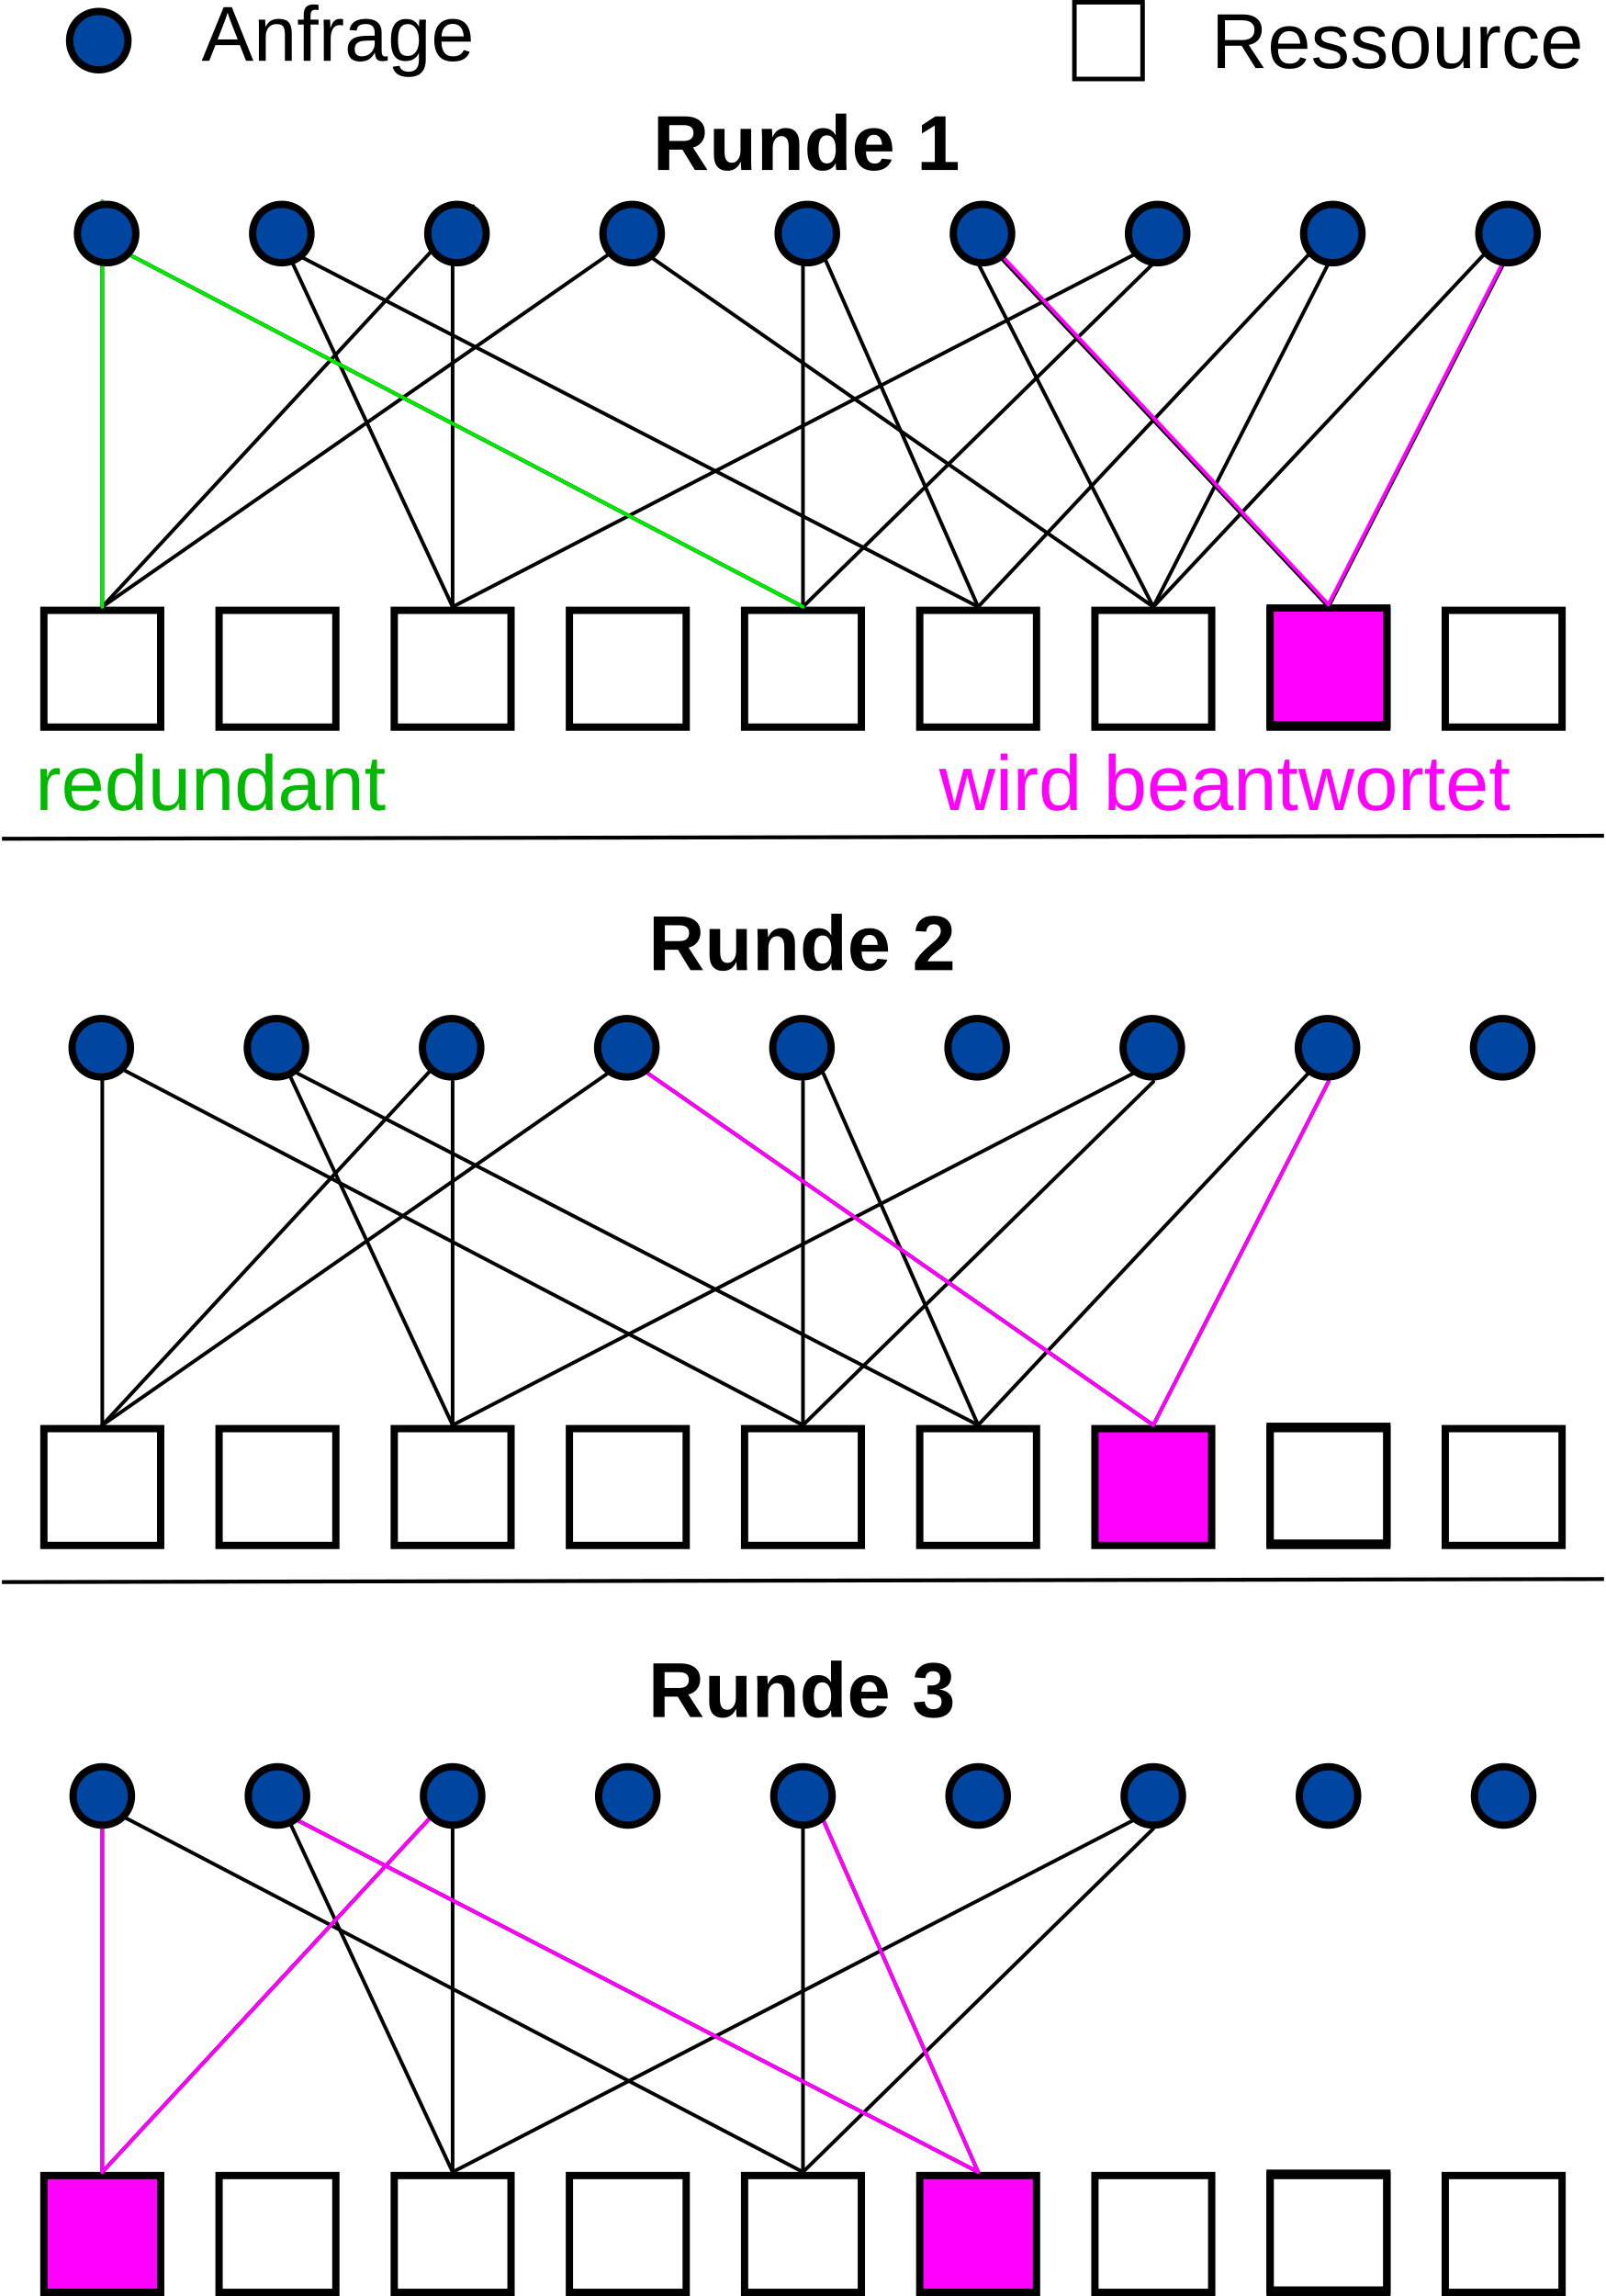
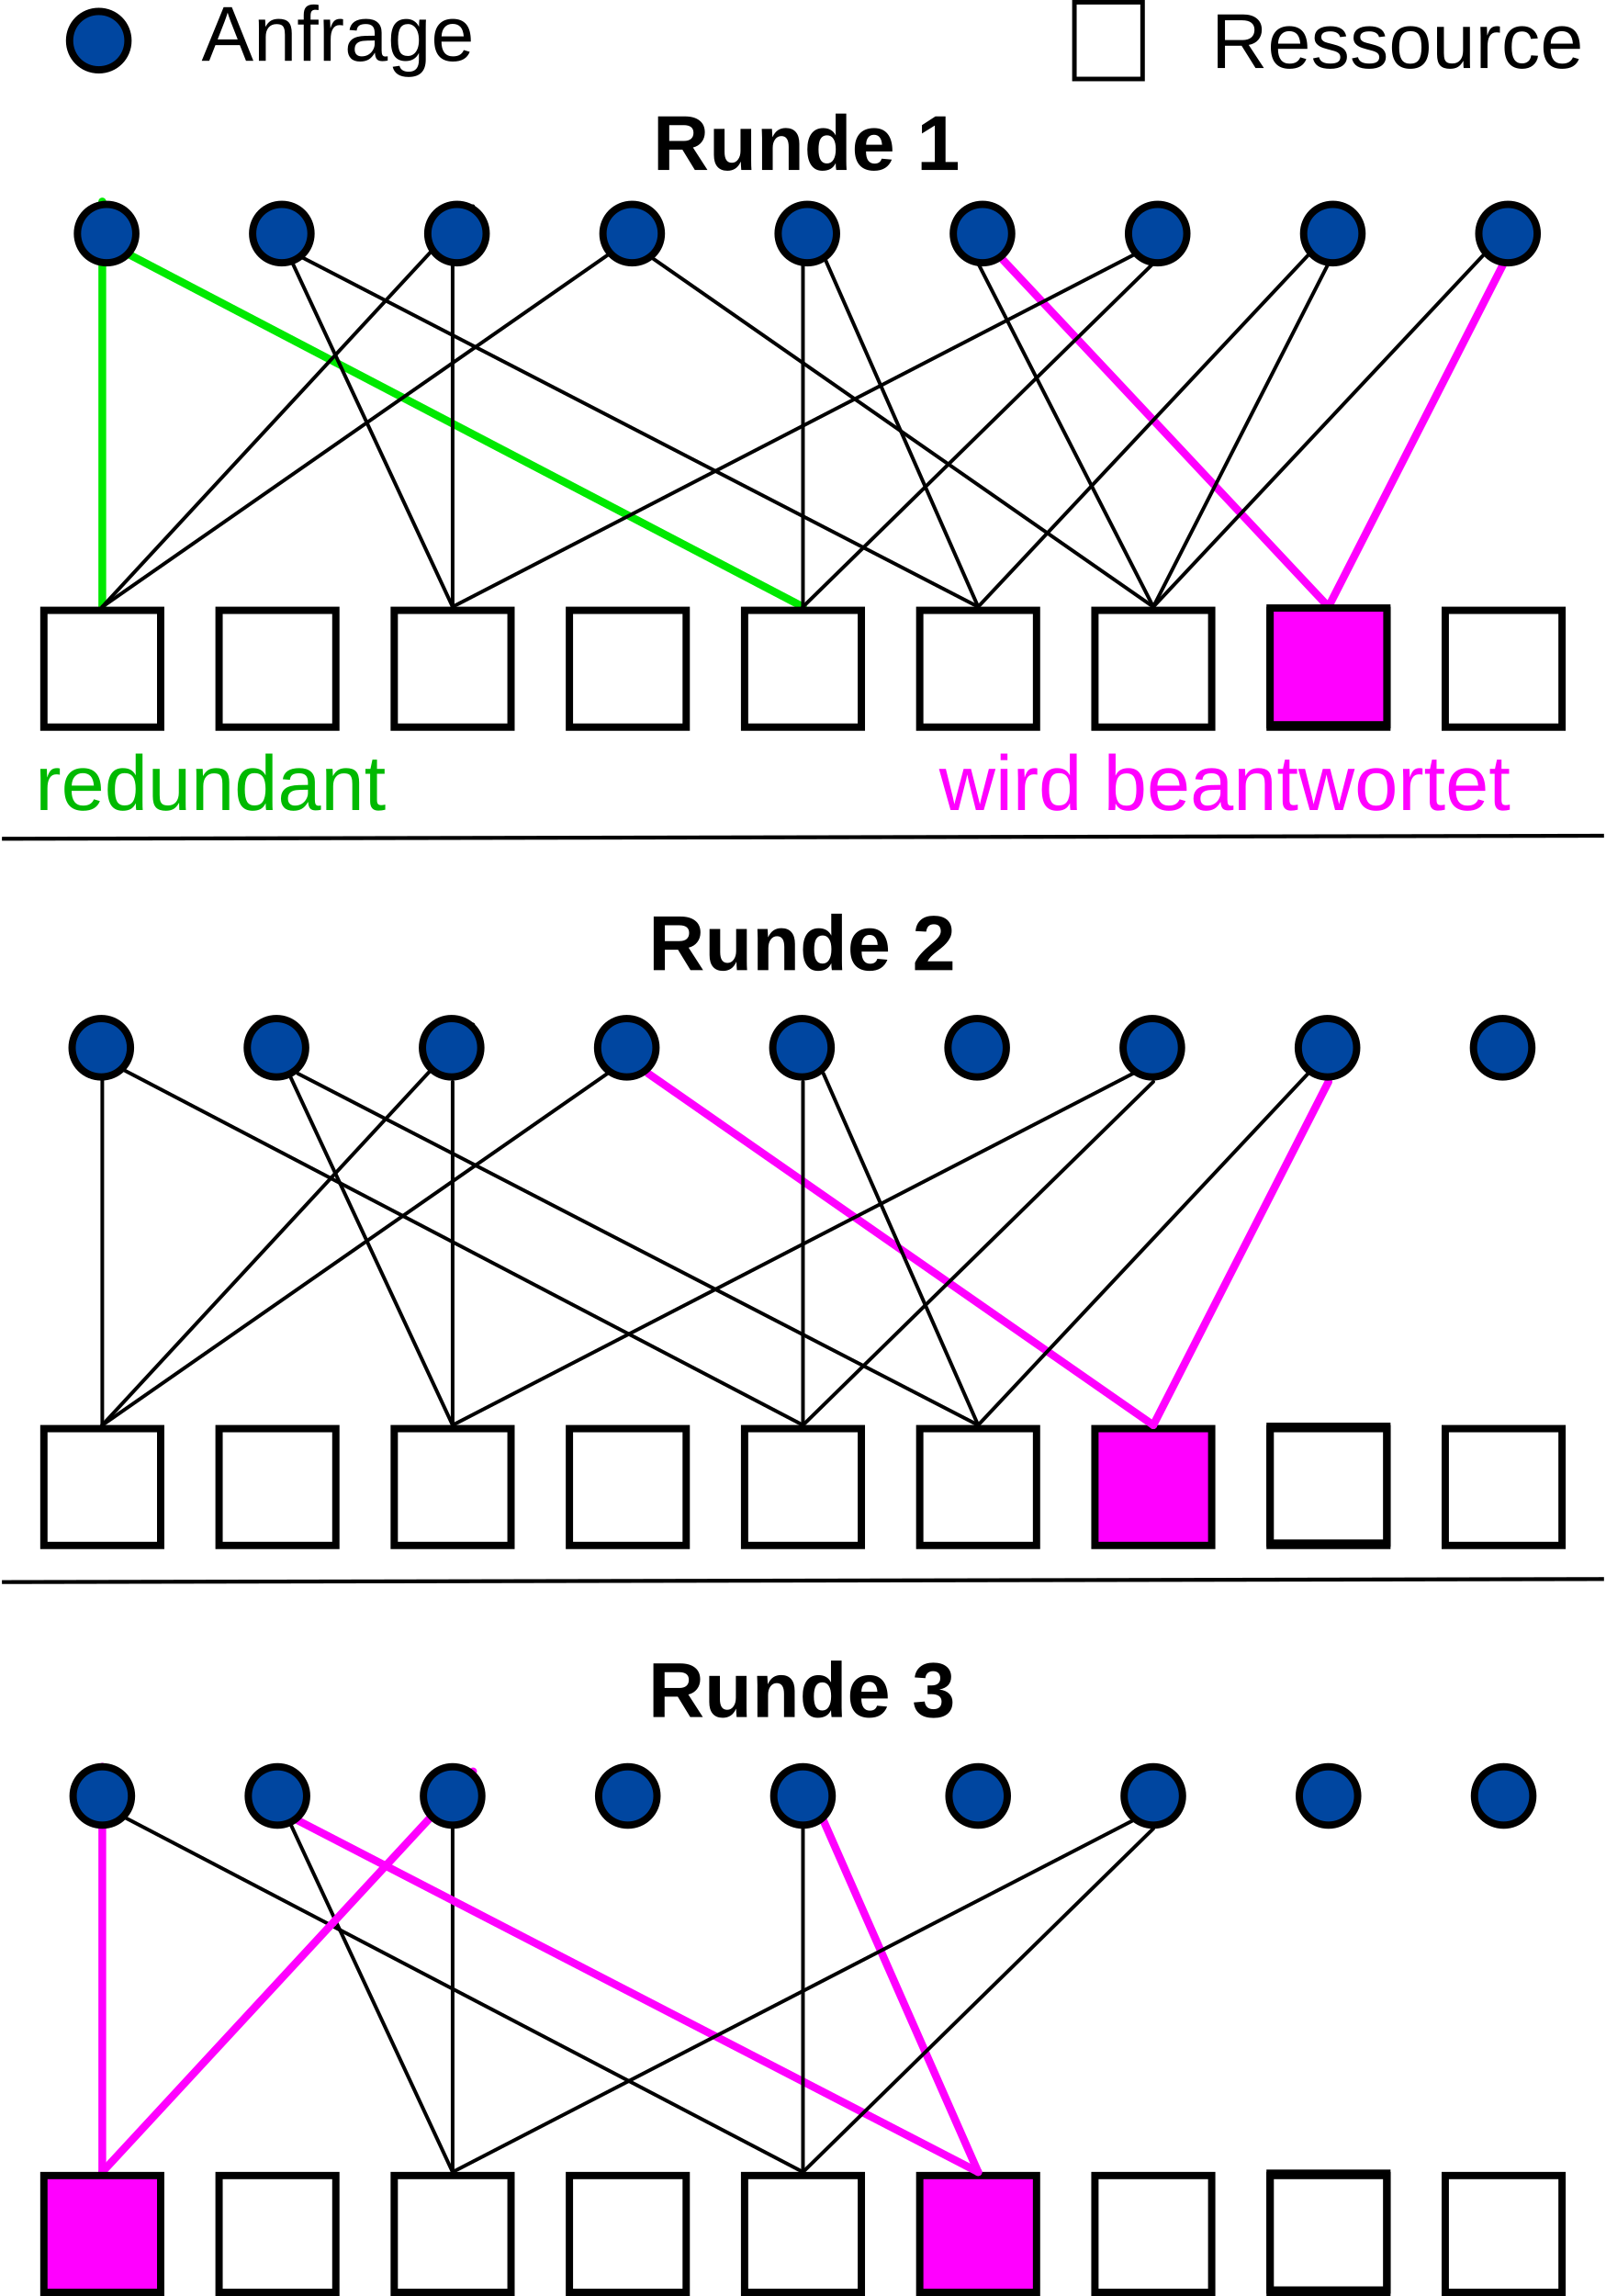
<svg xmlns="http://www.w3.org/2000/svg" id="svg2837" version="1.1" width="412.552" height="589.718" xml:space="preserve">
  <defs id="defs2841">
    <clipPath clipPathUnits="userSpaceOnUse" id="clipPath2855">
      <path d="m 229,507.922 0,5999.998 4500,0 0,-5999.998 -4500,0 z" clip-rule="evenodd" id="path2857" />
    </clipPath>
    <clipPath clipPathUnits="userSpaceOnUse" id="clipPath2903">
      <path d="m 229,507.922 0,5999.998 4500,0 0,-5999.998 -4500,0 z" clip-rule="evenodd" id="path2905" />
    </clipPath>
  </defs>
  <g id="g2847" transform="matrix(0,1.25,1.25,0,213.9969,-211.821)">
    <text xml:space="preserve" style="font-size:14.4px;font-style:normal;font-weight:normal;fill:#ff00ff;fill-opacity:1;stroke:none;font-family:Bitstream Vera Sans" x="91.948" y="335.893" id="text3174" transform="matrix(0,1,1,0,0,0)">
      <tspan x="91.948" y="335.893" style="font-size:16px;font-style:normal;font-variant:normal;font-weight:normal;font-stretch:normal;text-align:center;text-anchor:middle;font-family:Arial;-inkscape-font-specification:Arial" id="tspan3950">wird beantwortet</tspan>
    </text>
    <text xml:space="preserve" style="font-size:14.4px;font-style:normal;font-weight:normal;fill:#000000;fill-opacity:1;stroke:none;font-family:Bitstream Vera Sans" x="-37.036" y="204.385" id="text3952" transform="matrix(0,1,1,0,0,0)">
      <tspan id="tspan3954" x="-37.036" y="204.385" style="font-size:16px;font-style:normal;font-variant:normal;font-weight:bold;font-stretch:normal;font-family:Arial;-inkscape-font-specification:Arial Bold">Runde 1</tspan>
    </text>
    <text xml:space="preserve" style="font-size:14.4px;font-style:normal;font-weight:normal;fill:#ff00ff;fill-opacity:1;stroke:none;font-family:Bitstream Vera Sans" x="588.669" y="383.832" id="text3174-1" transform="matrix(0,1,1,0,0,0)">
      <tspan id="tspan3176-0" x="590.961" y="383.832" style="font-weight:normal;text-align:center;text-anchor:middle;-inkscape-font-specification:Andale Mono">wird </tspan>
      <tspan x="588.669" y="401.832" style="font-weight:normal;text-align:center;text-anchor:middle;-inkscape-font-specification:Andale Mono" id="tspan3950-4">beantwortet</tspan>
    </text>
    <text xml:space="preserve" style="font-size:14.4px;font-style:normal;font-weight:normal;fill:#000000;fill-opacity:1;stroke:none;font-family:Bitstream Vera Sans" x="-37.935" y="368.795" id="text3952-2" transform="matrix(0,1,1,0,0,0)">
      <tspan id="tspan3954-2" x="-37.935" y="368.795" style="font-size:16px;font-style:normal;font-variant:normal;font-weight:bold;font-stretch:normal;font-family:Arial;-inkscape-font-specification:Arial Bold">Runde 2</tspan>
    </text>
    <text xml:space="preserve" style="font-size:14.4px;font-style:normal;font-weight:normal;fill:#ff00ff;fill-opacity:1;stroke:none;font-family:Bitstream Vera Sans" x="588.669" y="531.703" id="text3174-3" transform="matrix(0,1,1,0,0,0)">
      <tspan id="tspan3176-8" x="590.961" y="531.703" style="font-weight:normal;text-align:center;text-anchor:middle;-inkscape-font-specification:Andale Mono">wird </tspan>
      <tspan x="588.669" y="549.703" style="font-weight:normal;text-align:center;text-anchor:middle;-inkscape-font-specification:Andale Mono" id="tspan3950-3">beantwortet</tspan>
    </text>
    <text xml:space="preserve" style="font-size:14.4px;font-style:normal;font-weight:normal;fill:#000000;fill-opacity:1;stroke:none;font-family:Bitstream Vera Sans" x="-37.993" y="522.267" id="text3952-3" transform="matrix(0,1,1,0,0,0)">
      <tspan id="tspan3954-3" x="-37.993" y="522.267" style="font-size:16px;font-style:normal;font-variant:normal;font-weight:bold;font-stretch:normal;font-family:Arial;-inkscape-font-specification:Arial Bold">Runde 3</tspan>
    </text>
-     <g id="g5697">
-       <path d="m 532.482,-150.177 83.28,0" style="fill:none;stroke:#000000;stroke-width:0.75;stroke-linecap:round;stroke-linejoin:round;stroke-miterlimit:10;stroke-opacity:1;stroke-dasharray:none" id="path2957-5" />
+     <g id="g4211">
+       <path d="m 532.482,-150.177 83.28,0" style="fill:none;stroke:#ff00ff;stroke-width:1.6;stroke-linecap:round;stroke-linejoin:round;stroke-miterlimit:10;stroke-opacity:1;stroke-dasharray:none" id="path2957-5" />
      <path d="m 542.682,-145.977 73.08,139.8" style="fill:none;stroke:#000000;stroke-width:0.75;stroke-linecap:round;stroke-linejoin:round;stroke-miterlimit:10;stroke-opacity:1;stroke-dasharray:none" id="path2959-2" />
      <path d="m 538.482,-114.177 77.28,36" style="fill:none;stroke:#000000;stroke-width:0.75;stroke-linecap:round;stroke-linejoin:round;stroke-miterlimit:10;stroke-opacity:1;stroke-dasharray:none" id="path2961-9" />
      <path d="m 545.202,-78.177 70.56,0" style="fill:none;stroke:#000000;stroke-width:0.75;stroke-linecap:round;stroke-linejoin:round;stroke-miterlimit:10;stroke-opacity:1;stroke-dasharray:none" id="path2963-0" />
-       <path d="m 533.442,-73.977 82.32,-76.2" style="fill:none;stroke:#000000;stroke-width:0.75;stroke-linecap:round;stroke-linejoin:round;stroke-miterlimit:10;stroke-opacity:1;stroke-dasharray:none" id="path2965-2" />
+       <path d="m 533.442,-73.977 82.32,-76.2" style="fill:none;stroke:#ff00ff;stroke-width:1.6;stroke-linecap:round;stroke-linejoin:round;stroke-miterlimit:10;stroke-opacity:1;stroke-dasharray:none" id="path2965-2" />
      <path d="m 616.482,89.823 24,0 0,24 -24,0 0,-24 z" style="fill:none;stroke:#000000;stroke-width:1.5;stroke-linecap:round;stroke-linejoin:miter;stroke-miterlimit:8;stroke-opacity:1;stroke-dasharray:none" id="path2967-8" />
      <path d="m 616.482,17.823 24,0 0,24 -24,0 0,-24 z" style="fill:#ff00ff;fill-opacity:1;stroke:#000000;stroke-width:1.5;stroke-linecap:round;stroke-linejoin:miter;stroke-miterlimit:8;stroke-opacity:1;stroke-dasharray:none" id="path2969-3" />
      <path d="m 616.482,-18.177 24,0 0,24 -24,0 0,-24 z" style="fill:none;stroke:#000000;stroke-width:1.5;stroke-linecap:round;stroke-linejoin:miter;stroke-miterlimit:8;stroke-opacity:1;stroke-dasharray:none" id="path2971-8" />
      <path d="m 616.482,-54.177 24,0 0,24 -24,0 0,-24 z" style="fill:none;stroke:#000000;stroke-width:1.5;stroke-linecap:round;stroke-linejoin:miter;stroke-miterlimit:8;stroke-opacity:1;stroke-dasharray:none" id="path2973-04" />
      <path d="m 616.482,-90.177 24,0 0,24 -24,0 0,-24 z" style="fill:none;stroke:#000000;stroke-width:1.5;stroke-linecap:round;stroke-linejoin:miter;stroke-miterlimit:8;stroke-opacity:1;stroke-dasharray:none" id="path2975-0" />
      <path d="m 616.482,-126.177 24,0 0,24 -24,0 0,-24 z" style="fill:none;stroke:#000000;stroke-width:1.5;stroke-linecap:round;stroke-linejoin:miter;stroke-miterlimit:8;stroke-opacity:1;stroke-dasharray:none" id="path2977-9" />
      <path d="m 616.482,-162.177 24,0 0,24 -24,0 0,-24 z" style="fill:#ff00ff;fill-opacity:1;stroke:#000000;stroke-width:1.5;stroke-linecap:round;stroke-linejoin:miter;stroke-miterlimit:8;stroke-opacity:1;stroke-dasharray:none" id="path2979-1" />
      <path d="m 616.482,53.823 24,0 0,24 -24,0 0,-24 z" style="fill:none;stroke:#000000;stroke-width:1.5;stroke-linecap:round;stroke-linejoin:miter;stroke-miterlimit:8;stroke-opacity:1;stroke-dasharray:none" id="path2981-9" />
      <path d="m 616.482,125.823 24,0 0,24 -24,0 0,-24 z" style="fill:none;stroke:#000000;stroke-width:1.5;stroke-linecap:round;stroke-linejoin:miter;stroke-miterlimit:8;stroke-opacity:1;stroke-dasharray:none" id="path2983-6" />
      <path d="m 532.482,101.823 c 0,-3.36 2.64,-6 6,-6 3.36,0 6,2.64 6,6 0,3.36 -2.64,6 -6,6 -3.36,0 -6,-2.64 -6,-6" style="fill:#0046a0;fill-opacity:1;fill-rule:evenodd;stroke:#000000;stroke-width:1.5;stroke-miterlimit:10;stroke-opacity:1;stroke-dasharray:none" id="path3013-3" />
      <path d="m 532.482,137.823 c 0,-3.36 2.64,-6 6,-6 3.36,0 6,2.64 6,6 0,3.36 -2.64,6 -6,6 -3.36,0 -6,-2.64 -6,-6" style="fill:#0046a0;fill-opacity:1;fill-rule:evenodd;stroke:#000000;stroke-width:1.5;stroke-miterlimit:4;stroke-opacity:1;stroke-dasharray:none" id="path3017-1" />
-       <path d="m 543.522,-109.977 72.24,139.8" style="fill:none;stroke:#000000;stroke-width:0.75;stroke-linecap:round;stroke-linejoin:round;stroke-miterlimit:10;stroke-opacity:1;stroke-dasharray:none" id="path3021-4" />
+       <path d="m 543.522,-109.977 72.24,139.8" style="fill:none;stroke:#ff00ff;stroke-width:1.6;stroke-linecap:round;stroke-linejoin:round;stroke-miterlimit:10;stroke-opacity:1;stroke-dasharray:none" id="path3021-4" />
      <path d="m 545.202,-6.177 70.56,0" style="fill:none;stroke:#000000;stroke-width:0.75;stroke-linecap:round;stroke-linejoin:round;stroke-miterlimit:10;stroke-opacity:1;stroke-dasharray:none" id="path3027-4" />
-       <path d="m 543.522,-1.977 72.24,31.8" style="fill:none;stroke:#000000;stroke-width:0.75;stroke-linecap:round;stroke-linejoin:round;stroke-miterlimit:10;stroke-opacity:1;stroke-dasharray:none" id="path3029-6" />
+       <path d="m 543.522,-1.977 72.24,31.8" style="fill:none;stroke:#ff00ff;stroke-width:1.6;stroke-linecap:round;stroke-linejoin:round;stroke-miterlimit:10;stroke-opacity:1;stroke-dasharray:none" id="path3029-6" />
      <path d="m 545.202,65.823 70.56,-72" style="fill:none;stroke:#000000;stroke-width:0.75;stroke-linecap:round;stroke-linejoin:round;stroke-miterlimit:10;stroke-opacity:1;stroke-dasharray:none" id="path3035-2" />
      <path d="m 543.522,61.623 72.24,-139.8" style="fill:none;stroke:#000000;stroke-width:0.75;stroke-linecap:round;stroke-linejoin:round;stroke-miterlimit:10;stroke-opacity:1;stroke-dasharray:none" id="path3037-2" />
      <path d="m 616.002,89.823 24,0 0,24 -24,0 0,-24 z" style="fill:none;stroke:none" id="path3047-8" />
      <path d="m 616.002,89.823 24,0 0,24 -24,0 0,-24 z" style="fill:none;stroke:#000000;stroke-width:1.5;stroke-linecap:round;stroke-linejoin:miter;stroke-miterlimit:8;stroke-opacity:1;stroke-dasharray:none" id="path3049-8" />
-       <path d="m 543.522,-1.977 72.24,31.8" style="fill:none;stroke:#ff00ff;stroke-width:0.75;stroke-linecap:round;stroke-linejoin:round;stroke-miterlimit:10;stroke-opacity:1;stroke-dasharray:none" id="path3029-6-2" />
-       <path d="m 543.522,-109.977 72.24,139.8" style="fill:none;stroke:#ff00ff;stroke-width:0.75;stroke-linecap:round;stroke-linejoin:round;stroke-miterlimit:10;stroke-opacity:1;stroke-dasharray:none" id="path3021-4-1" />
-       <path d="m 532.482,-150.177 83.28,0" style="fill:none;stroke:#ff00ff;stroke-width:0.75;stroke-linecap:round;stroke-linejoin:round;stroke-miterlimit:10;stroke-opacity:1;stroke-dasharray:none" id="path2957-5-5" />
-       <path d="m 533.442,-73.977 82.32,-76.2" style="fill:none;stroke:#ff00ff;stroke-width:0.75;stroke-linecap:round;stroke-linejoin:round;stroke-miterlimit:10;stroke-opacity:1;stroke-dasharray:none" id="path2965-2-0" />
      <path d="m 532.482,-114.177 c 0,-3.36 2.64,-6 6,-6 3.36,0 6,2.64 6,6 0,3.36 -2.64,6 -6,6 -3.36,0 -6,-2.64 -6,-6" style="fill:#0046a0;fill-opacity:1;fill-rule:evenodd;stroke:#000000;stroke-width:1.5;stroke-miterlimit:4;stroke-opacity:1;stroke-dasharray:none" id="path2989-4" />
      <path d="m 532.482,-42.177 c 0,-3.36 2.64,-6 6,-6 3.36,0 6,2.64 6,6 0,3.36 -2.64,6 -6,6 -3.36,0 -6,-2.64 -6,-6" style="fill:#0046a0;fill-opacity:1;fill-rule:evenodd;stroke:#000000;stroke-width:1.5;stroke-miterlimit:10;stroke-opacity:1;stroke-dasharray:none" id="path2997-3" />
      <path d="m 532.482,-6.177 c 0,-3.36 2.64,-6 6,-6 3.36,0 6,2.64 6,6 0,3.36 -2.64,6 -6,6 -3.36,0 -6,-2.64 -6,-6" style="fill:#0046a0;fill-opacity:1;fill-rule:evenodd;stroke:#000000;stroke-width:1.5;stroke-miterlimit:4;stroke-opacity:1;stroke-dasharray:none" id="path3001-0" />
      <path d="m 532.482,29.823 c 0,-3.36 2.64,-6 6,-6 3.36,0 6,2.64 6,6 0,3.36 -2.64,6 -6,6 -3.36,0 -6,-2.64 -6,-6" style="fill:#0046a0;fill-opacity:1;fill-rule:evenodd;stroke:#000000;stroke-width:1.5;stroke-miterlimit:4;stroke-opacity:1;stroke-dasharray:none" id="path3005-0" />
      <path d="m 532.482,65.823 c 0,-3.36 2.64,-6 6,-6 3.36,0 6,2.64 6,6 0,3.36 -2.64,6 -6,6 -3.36,0 -6,-2.64 -6,-6" style="fill:#0046a0;fill-opacity:1;fill-rule:evenodd;stroke:#000000;stroke-width:1.5;stroke-miterlimit:10;stroke-opacity:1;stroke-dasharray:none" id="path3009-9" />
      <path d="m 532.482,-78.177 c 0,-3.36 2.64,-6 6,-6 3.36,0 6,2.64 6,6 0,3.36 -2.64,6 -6,6 -3.36,0 -6,-2.64 -6,-6" style="fill:#0046a0;fill-opacity:1;fill-rule:evenodd;stroke:#000000;stroke-width:1.5;stroke-miterlimit:4;stroke-opacity:1;stroke-dasharray:none" id="path2993-9" />
      <path d="m 532.482,-150.177 c 0,-3.36 2.64,-6 6,-6 3.36,0 6,2.64 6,6 0,3.36 -2.64,6 -6,6 -3.36,0 -6,-2.64 -6,-6" style="fill:#0046a0;fill-opacity:1;fill-rule:evenodd;stroke:#000000;stroke-width:1.5;stroke-miterlimit:4;stroke-opacity:1;stroke-dasharray:none" id="path2985-2" />
    </g>
-     <g id="g5733">
+     <g id="g4175">
      <path d="m 379.009,-150.177 83.28,0" style="fill:none;stroke:#000000;stroke-width:0.75;stroke-linecap:round;stroke-linejoin:round;stroke-miterlimit:10;stroke-opacity:1;stroke-dasharray:none" id="path2957-3" />
      <path d="m 389.209,-145.977 73.08,139.8" style="fill:none;stroke:#000000;stroke-width:0.75;stroke-linecap:round;stroke-linejoin:round;stroke-miterlimit:10;stroke-opacity:1;stroke-dasharray:none" id="path2959-8" />
      <path d="m 385.009,-114.177 77.28,36" style="fill:none;stroke:#000000;stroke-width:0.75;stroke-linecap:round;stroke-linejoin:round;stroke-miterlimit:10;stroke-opacity:1;stroke-dasharray:none" id="path2961-0" />
      <path d="m 391.729,-78.177 70.56,0" style="fill:none;stroke:#000000;stroke-width:0.75;stroke-linecap:round;stroke-linejoin:round;stroke-miterlimit:10;stroke-opacity:1;stroke-dasharray:none" id="path2963-5" />
      <path d="m 379.969,-73.977 82.32,-76.2" style="fill:none;stroke:#000000;stroke-width:0.75;stroke-linecap:round;stroke-linejoin:round;stroke-miterlimit:10;stroke-opacity:1;stroke-dasharray:none" id="path2965-6" />
      <path d="m 463.009,89.823 24,0 0,24 -24,0 0,-24 z" style="fill:none;stroke:#000000;stroke-width:1.5;stroke-linecap:round;stroke-linejoin:miter;stroke-miterlimit:8;stroke-opacity:1;stroke-dasharray:none" id="path2967-6" />
      <path d="m 463.009,17.823 24,0 0,24 -24,0 0,-24 z" style="fill:none;stroke:#000000;stroke-width:1.5;stroke-linecap:round;stroke-linejoin:miter;stroke-miterlimit:8;stroke-opacity:1;stroke-dasharray:none" id="path2969-4" />
      <path d="m 463.009,-18.177 24,0 0,24 -24,0 0,-24 z" style="fill:none;stroke:#000000;stroke-width:1.5;stroke-linecap:round;stroke-linejoin:miter;stroke-miterlimit:8;stroke-opacity:1;stroke-dasharray:none" id="path2971-0" />
      <path d="m 463.009,-54.177 24,0 0,24 -24,0 0,-24 z" style="fill:none;stroke:#000000;stroke-width:1.5;stroke-linecap:round;stroke-linejoin:miter;stroke-miterlimit:8;stroke-opacity:1;stroke-dasharray:none" id="path2973-0" />
      <path d="m 463.009,-90.177 24,0 0,24 -24,0 0,-24 z" style="fill:none;stroke:#000000;stroke-width:1.5;stroke-linecap:round;stroke-linejoin:miter;stroke-miterlimit:8;stroke-opacity:1;stroke-dasharray:none" id="path2975-4" />
      <path d="m 463.009,-126.177 24,0 0,24 -24,0 0,-24 z" style="fill:none;stroke:#000000;stroke-width:1.5;stroke-linecap:round;stroke-linejoin:miter;stroke-miterlimit:8;stroke-opacity:1;stroke-dasharray:none" id="path2977-6" />
      <path d="m 463.009,-162.177 24,0 0,24 -24,0 0,-24 z" style="fill:none;stroke:#000000;stroke-width:1.5;stroke-linecap:round;stroke-linejoin:miter;stroke-miterlimit:8;stroke-opacity:1;stroke-dasharray:none" id="path2979-2" />
      <path d="m 463.009,53.823 24,0 0,24 -24,0 0,-24 z" style="fill:#ff00ff;fill-opacity:1;stroke:#000000;stroke-width:1.5;stroke-linecap:round;stroke-linejoin:miter;stroke-miterlimit:8;stroke-opacity:1;stroke-dasharray:none" id="path2981-6" />
      <path d="m 463.009,125.823 24,0 0,24 -24,0 0,-24 z" style="fill:none;stroke:#000000;stroke-width:1.5;stroke-linecap:round;stroke-linejoin:miter;stroke-miterlimit:8;stroke-opacity:1;stroke-dasharray:none" id="path2983-7" />
      <path d="m 390.049,-109.977 72.24,139.8" style="fill:none;stroke:#000000;stroke-width:0.75;stroke-linecap:round;stroke-linejoin:round;stroke-miterlimit:10;stroke-opacity:1;stroke-dasharray:none" id="path3021-1" />
      <path d="m 390.049,-46.377 72.24,-103.8" style="fill:none;stroke:#000000;stroke-width:0.75;stroke-linecap:round;stroke-linejoin:round;stroke-miterlimit:10;stroke-opacity:1;stroke-dasharray:none" id="path3023-5" />
-       <path d="m 390.049,-37.977 72.24,103.8" style="fill:none;stroke:#000000;stroke-width:0.75;stroke-linecap:round;stroke-linejoin:round;stroke-miterlimit:10;stroke-opacity:1;stroke-dasharray:none" id="path3025-9" />
+       <path d="m 390.049,-37.977 72.24,103.8" style="fill:none;stroke:#ff00ff;stroke-width:1.6;stroke-linecap:round;stroke-linejoin:round;stroke-miterlimit:10;stroke-opacity:1;stroke-dasharray:none" id="path3025-9" />
      <path d="m 391.729,-6.177 70.56,0" style="fill:none;stroke:#000000;stroke-width:0.75;stroke-linecap:round;stroke-linejoin:round;stroke-miterlimit:10;stroke-opacity:1;stroke-dasharray:none" id="path3027-9" />
      <path d="m 390.049,-1.977 72.24,31.8" style="fill:none;stroke:#000000;stroke-width:0.75;stroke-linecap:round;stroke-linejoin:round;stroke-miterlimit:10;stroke-opacity:1;stroke-dasharray:none" id="path3029-1" />
      <path d="m 391.729,65.823 70.56,-72" style="fill:none;stroke:#000000;stroke-width:0.75;stroke-linecap:round;stroke-linejoin:round;stroke-miterlimit:10;stroke-opacity:1;stroke-dasharray:none" id="path3035-1" />
      <path d="m 390.049,61.623 72.24,-139.8" style="fill:none;stroke:#000000;stroke-width:0.75;stroke-linecap:round;stroke-linejoin:round;stroke-miterlimit:10;stroke-opacity:1;stroke-dasharray:none" id="path3037-0" />
-       <path d="m 391.729,101.823 70.56,-36" style="fill:none;stroke:#000000;stroke-width:0.75;stroke-linecap:round;stroke-linejoin:round;stroke-miterlimit:10;stroke-opacity:1;stroke-dasharray:none" id="path3039-7" />
+       <path d="m 391.729,101.823 70.56,-36" style="fill:none;stroke:#ff00ff;stroke-width:1.6;stroke-linecap:round;stroke-linejoin:round;stroke-miterlimit:10;stroke-opacity:1;stroke-dasharray:none" id="path3039-7" />
      <path d="m 390.049,97.623 72.24,-67.8" style="fill:none;stroke:#000000;stroke-width:0.75;stroke-linecap:round;stroke-linejoin:round;stroke-miterlimit:10;stroke-opacity:1;stroke-dasharray:none" id="path3041-5" />
      <path d="m 462.529,89.823 24,0 0,24 -24,0 0,-24 z" style="fill:none;stroke:none" id="path3047-0" />
      <path d="m 462.529,89.823 24,0 0,24 -24,0 0,-24 z" style="fill:none;stroke:#000000;stroke-width:1.5;stroke-linecap:round;stroke-linejoin:miter;stroke-miterlimit:8;stroke-opacity:1;stroke-dasharray:none" id="path3049-4" />
-       <path d="m 391.729,101.823 70.56,-36" style="fill:none;stroke:#ff00ff;stroke-width:0.75;stroke-linecap:round;stroke-linejoin:round;stroke-miterlimit:10;stroke-opacity:1;stroke-dasharray:none" id="path3039-7-8" />
-       <path d="m 390.049,-37.977 72.24,103.8" style="fill:none;stroke:#ff00ff;stroke-width:0.75;stroke-linecap:round;stroke-linejoin:round;stroke-miterlimit:10;stroke-opacity:1;stroke-dasharray:none" id="path3025-9-1" />
      <path d="m 378.746,101.617 c 0,-3.36 2.64,-6 6,-6 3.36,0 6,2.64 6,6 0,3.36 -2.64,6 -6,6 -3.36,0 -6,-2.64 -6,-6" style="fill:#0046a0;fill-opacity:1;fill-rule:evenodd;stroke:#000000;stroke-width:1.5;stroke-miterlimit:10;stroke-opacity:1;stroke-dasharray:none" id="path3013-3-3" />
      <path d="m 378.746,137.617 c 0,-3.36 2.64,-6 6,-6 3.36,0 6,2.64 6,6 0,3.36 -2.64,6 -6,6 -3.36,0 -6,-2.64 -6,-6" style="fill:#0046a0;fill-opacity:1;fill-rule:evenodd;stroke:#000000;stroke-width:1.5;stroke-miterlimit:4;stroke-opacity:1;stroke-dasharray:none" id="path3017-1-4" />
      <path d="m 378.746,-114.383 c 0,-3.36 2.64,-6 6,-6 3.36,0 6,2.64 6,6 0,3.36 -2.64,6 -6,6 -3.36,0 -6,-2.64 -6,-6" style="fill:#0046a0;fill-opacity:1;fill-rule:evenodd;stroke:#000000;stroke-width:1.5;stroke-miterlimit:4;stroke-opacity:1;stroke-dasharray:none" id="path2989-4-6" />
      <path d="m 378.746,-42.383 c 0,-3.36 2.64,-6 6,-6 3.36,0 6,2.64 6,6 0,3.36 -2.64,6 -6,6 -3.36,0 -6,-2.64 -6,-6" style="fill:#0046a0;fill-opacity:1;fill-rule:evenodd;stroke:#000000;stroke-width:1.5;stroke-miterlimit:10;stroke-opacity:1;stroke-dasharray:none" id="path2997-3-6" />
      <path d="m 378.746,-6.383 c 0,-3.36 2.64,-6 6,-6 3.36,0 6,2.64 6,6 0,3.36 -2.64,6 -6,6 -3.36,0 -6,-2.64 -6,-6" style="fill:#0046a0;fill-opacity:1;fill-rule:evenodd;stroke:#000000;stroke-width:1.5;stroke-miterlimit:4;stroke-opacity:1;stroke-dasharray:none" id="path3001-0-0" />
      <path d="m 378.746,29.617 c 0,-3.36 2.64,-6 6,-6 3.36,0 6,2.64 6,6 0,3.36 -2.64,6 -6,6 -3.36,0 -6,-2.64 -6,-6" style="fill:#0046a0;fill-opacity:1;fill-rule:evenodd;stroke:#000000;stroke-width:1.5;stroke-miterlimit:4;stroke-opacity:1;stroke-dasharray:none" id="path3005-0-2" />
      <path d="m 378.746,65.617 c 0,-3.36 2.64,-6 6,-6 3.36,0 6,2.64 6,6 0,3.36 -2.64,6 -6,6 -3.36,0 -6,-2.64 -6,-6" style="fill:#0046a0;fill-opacity:1;fill-rule:evenodd;stroke:#000000;stroke-width:1.5;stroke-miterlimit:10;stroke-opacity:1;stroke-dasharray:none" id="path3009-9-5" />
      <path d="m 378.746,-78.383 c 0,-3.36 2.64,-6 6,-6 3.36,0 6,2.64 6,6 0,3.36 -2.64,6 -6,6 -3.36,0 -6,-2.64 -6,-6" style="fill:#0046a0;fill-opacity:1;fill-rule:evenodd;stroke:#000000;stroke-width:1.5;stroke-miterlimit:4;stroke-opacity:1;stroke-dasharray:none" id="path2993-9-8" />
      <path d="m 378.746,-150.383 c 0,-3.36 2.64,-6 6,-6 3.36,0 6,2.64 6,6 0,3.36 -2.64,6 -6,6 -3.36,0 -6,-2.64 -6,-6" style="fill:#0046a0;fill-opacity:1;fill-rule:evenodd;stroke:#000000;stroke-width:1.5;stroke-miterlimit:4;stroke-opacity:1;stroke-dasharray:none" id="path2985-2-9" />
    </g>
    <path style="fill:none;stroke:#000000;stroke-width:0.8px;stroke-linecap:butt;stroke-linejoin:miter;stroke-opacity:1" d="m 341.803,-170.798 -0.622,329.242" id="path5142" />
    <path style="fill:none;stroke:#000000;stroke-width:0.8px;stroke-linecap:butt;stroke-linejoin:miter;stroke-opacity:1" d="m 494.536,-170.798 -0.622,329.242" id="path5142-4" />
    <g id="g3196" transform="translate(0.1679758,0)">
      <path d="m 171.638,-150.896 c 0,-3.36 2.64,-6 6,-6 3.36,0 6,2.64 6,6 0,3.36 -2.64,6 -6,6 -3.36,0 -6,-2.64 -6,-6" style="fill:#0046a0;fill-opacity:1;fill-rule:evenodd;stroke:#000000;stroke-width:1.5;stroke-miterlimit:4;stroke-opacity:1;stroke-dasharray:none" id="path2985-2-7-3" />
      <text transform="matrix(0,1,1,0,0,0)" id="text5496" y="181.779" x="-129.771" style="font-size:14.4px;font-style:normal;font-weight:normal;fill:#000000;fill-opacity:1;stroke:none;font-family:Bitstream Vera Sans" xml:space="preserve">
        <tspan style="font-size:16px;font-style:normal;font-variant:normal;font-weight:normal;font-stretch:normal;font-family:Arial;-inkscape-font-specification:Arial" y="181.779" x="-129.771" id="tspan5498">Anfrage</tspan>
      </text>
    </g>
    <g id="g3201">
      <path d="m 169.921,49.608 15.769,0 0,14.009 -15.769,0 0,-14.009 z" style="fill:none;stroke:#000000;stroke-width:0.929;stroke-linecap:round;stroke-linejoin:miter;stroke-miterlimit:8;stroke-opacity:1;stroke-dasharray:none" id="path2979-3" />
      <text transform="matrix(0,1,1,0,0,0)" id="text5500" y="183.439" x="77.737" style="font-size:14.4px;font-style:normal;font-weight:normal;fill:#000000;fill-opacity:1;stroke:none;font-family:Bitstream Vera Sans" xml:space="preserve">
        <tspan y="183.439" x="77.737" id="tspan5502" style="font-size:16px;font-style:normal;font-variant:normal;font-weight:normal;font-stretch:normal;font-family:Arial;-inkscape-font-specification:Arial">Ressource</tspan>
      </text>
    </g>
-     <g id="g5583">
-       <path d="m 210.865,-150.177 83.28,0" style="fill:none;stroke:#000000;stroke-width:0.75;stroke-linecap:round;stroke-linejoin:round;stroke-miterlimit:10;stroke-opacity:1;stroke-dasharray:none" id="path2957" />
-       <path d="m 221.065,-145.977 73.08,139.8" style="fill:none;stroke:#000000;stroke-width:0.75;stroke-linecap:round;stroke-linejoin:round;stroke-miterlimit:10;stroke-opacity:1;stroke-dasharray:none" id="path2959" />
+     <g id="g4135">
+       <path d="m 210.865,-150.177 83.28,0" style="fill:none;stroke:#00e900;stroke-width:1.6;stroke-linecap:round;stroke-linejoin:round;stroke-miterlimit:10;stroke-opacity:1;stroke-dasharray:none" id="path2957" />
+       <path d="m 221.065,-145.977 73.08,139.8" style="fill:none;stroke:#00e900;stroke-width:1.6;stroke-linecap:round;stroke-linejoin:round;stroke-miterlimit:10;stroke-opacity:1;stroke-dasharray:none" id="path2959" />
      <path d="m 216.865,-114.177 77.28,36" style="fill:none;stroke:#000000;stroke-width:0.75;stroke-linecap:round;stroke-linejoin:round;stroke-miterlimit:10;stroke-opacity:1;stroke-dasharray:none" id="path2961" />
      <path d="m 223.585,-78.177 70.56,0" style="fill:none;stroke:#000000;stroke-width:0.75;stroke-linecap:round;stroke-linejoin:round;stroke-miterlimit:10;stroke-opacity:1;stroke-dasharray:none" id="path2963" />
      <path d="m 211.825,-73.977 82.32,-76.2" style="fill:none;stroke:#000000;stroke-width:0.75;stroke-linecap:round;stroke-linejoin:round;stroke-miterlimit:10;stroke-opacity:1;stroke-dasharray:none" id="path2965" />
      <path d="m 294.865,89.823 24,0 0,24 -24,0 0,-24 z" style="fill:none;stroke:#000000;stroke-width:1.5;stroke-linecap:round;stroke-linejoin:miter;stroke-miterlimit:8;stroke-opacity:1;stroke-dasharray:none" id="path2967" />
      <path d="m 294.865,17.823 24,0 0,24 -24,0 0,-24 z" style="fill:none;stroke:#000000;stroke-width:1.5;stroke-linecap:round;stroke-linejoin:miter;stroke-miterlimit:8;stroke-opacity:1;stroke-dasharray:none" id="path2969" />
      <path d="m 294.865,-18.177 24,0 0,24 -24,0 0,-24 z" style="fill:none;stroke:#000000;stroke-width:1.5;stroke-linecap:round;stroke-linejoin:miter;stroke-miterlimit:8;stroke-opacity:1;stroke-dasharray:none" id="path2971" />
      <path d="m 294.865,-54.177 24,0 0,24 -24,0 0,-24 z" style="fill:none;stroke:#000000;stroke-width:1.5;stroke-linecap:round;stroke-linejoin:miter;stroke-miterlimit:8;stroke-opacity:1;stroke-dasharray:none" id="path2973" />
      <path d="m 294.865,-90.177 24,0 0,24 -24,0 0,-24 z" style="fill:none;stroke:#000000;stroke-width:1.5;stroke-linecap:round;stroke-linejoin:miter;stroke-miterlimit:8;stroke-opacity:1;stroke-dasharray:none" id="path2975" />
      <path d="m 294.865,-126.177 24,0 0,24 -24,0 0,-24 z" style="fill:none;stroke:#000000;stroke-width:1.5;stroke-linecap:round;stroke-linejoin:miter;stroke-miterlimit:8;stroke-opacity:1;stroke-dasharray:none" id="path2977" />
      <path d="m 294.865,-162.177 24,0 0,24 -24,0 0,-24 z" style="fill:none;stroke:#000000;stroke-width:1.5;stroke-linecap:round;stroke-linejoin:miter;stroke-miterlimit:8;stroke-opacity:1;stroke-dasharray:none" id="path2979" />
      <path d="m 294.865,53.823 24,0 0,24 -24,0 0,-24 z" style="fill:none;stroke:#000000;stroke-width:1.5;stroke-linecap:round;stroke-linejoin:miter;stroke-miterlimit:8;stroke-opacity:1;stroke-dasharray:none" id="path2981" />
      <path d="m 294.865,125.823 24,0 0,24 -24,0 0,-24 z" style="fill:none;stroke:#000000;stroke-width:1.5;stroke-linecap:round;stroke-linejoin:miter;stroke-miterlimit:8;stroke-opacity:1;stroke-dasharray:none" id="path2983" />
      <path d="m 221.905,-109.977 72.24,139.8" style="fill:none;stroke:#000000;stroke-width:0.75;stroke-linecap:round;stroke-linejoin:round;stroke-miterlimit:10;stroke-opacity:1;stroke-dasharray:none" id="path3021" />
      <path d="m 221.905,-46.377 72.24,-103.8" style="fill:none;stroke:#000000;stroke-width:0.75;stroke-linecap:round;stroke-linejoin:round;stroke-miterlimit:10;stroke-opacity:1;stroke-dasharray:none" id="path3023" />
      <path d="m 221.905,-37.977 72.24,103.8" style="fill:none;stroke:#000000;stroke-width:0.75;stroke-linecap:round;stroke-linejoin:round;stroke-miterlimit:10;stroke-opacity:1;stroke-dasharray:none" id="path3025" />
      <path d="m 223.585,-6.177 70.56,0" style="fill:none;stroke:#000000;stroke-width:0.75;stroke-linecap:round;stroke-linejoin:round;stroke-miterlimit:10;stroke-opacity:1;stroke-dasharray:none" id="path3027" />
      <path d="m 221.905,-1.977 72.24,31.8" style="fill:none;stroke:#000000;stroke-width:0.75;stroke-linecap:round;stroke-linejoin:round;stroke-miterlimit:10;stroke-opacity:1;stroke-dasharray:none" id="path3029" />
      <path d="m 223.585,29.823 70.56,36" style="fill:none;stroke:#000000;stroke-width:0.75;stroke-linecap:round;stroke-linejoin:round;stroke-miterlimit:10;stroke-opacity:1;stroke-dasharray:none" id="path3031" />
-       <path d="m 221.905,34.023 72.24,67.8" style="fill:none;stroke:#000000;stroke-width:0.75;stroke-linecap:round;stroke-linejoin:round;stroke-miterlimit:10;stroke-opacity:1;stroke-dasharray:none" id="path3033" />
+       <path d="m 221.905,34.023 72.24,67.8" style="fill:none;stroke:#ff00ff;stroke-width:1.6;stroke-linecap:round;stroke-linejoin:round;stroke-miterlimit:10;stroke-opacity:1;stroke-dasharray:none" id="path3033" />
      <path d="m 223.585,65.823 70.56,-72" style="fill:none;stroke:#000000;stroke-width:0.75;stroke-linecap:round;stroke-linejoin:round;stroke-miterlimit:10;stroke-opacity:1;stroke-dasharray:none" id="path3035" />
      <path d="m 221.905,61.623 72.24,-139.8" style="fill:none;stroke:#000000;stroke-width:0.75;stroke-linecap:round;stroke-linejoin:round;stroke-miterlimit:10;stroke-opacity:1;stroke-dasharray:none" id="path3037" />
      <path d="m 223.585,101.823 70.56,-36" style="fill:none;stroke:#000000;stroke-width:0.75;stroke-linecap:round;stroke-linejoin:round;stroke-miterlimit:10;stroke-opacity:1;stroke-dasharray:none" id="path3039" />
      <path d="m 221.905,97.623 72.24,-67.8" style="fill:none;stroke:#000000;stroke-width:0.75;stroke-linecap:round;stroke-linejoin:round;stroke-miterlimit:10;stroke-opacity:1;stroke-dasharray:none" id="path3041" />
      <path d="m 221.905,133.623 72.24,-67.8" style="fill:none;stroke:#000000;stroke-width:0.75;stroke-linecap:round;stroke-linejoin:round;stroke-miterlimit:10;stroke-opacity:1;stroke-dasharray:none" id="path3043" />
-       <path d="m 223.585,137.823 70.56,-36" style="fill:none;stroke:#000000;stroke-width:0.75;stroke-linecap:round;stroke-linejoin:round;stroke-miterlimit:10;stroke-opacity:1;stroke-dasharray:none" id="path3045" />
+       <path d="m 223.585,137.823 70.56,-36" style="fill:none;stroke:#ff00ff;stroke-width:1.6;stroke-linecap:round;stroke-linejoin:round;stroke-miterlimit:10;stroke-opacity:1;stroke-dasharray:none" id="path3045" />
      <path d="m 294.385,89.823 24,0 0,24 -24,0 0,-24 z" style="fill:#ff00ff;fill-opacity:1;fill-rule:evenodd;stroke:none" id="path3047" />
      <path d="m 294.385,89.823 24,0 0,24 -24,0 0,-24 z" style="fill:none;stroke:#000000;stroke-width:1.5;stroke-linecap:round;stroke-linejoin:miter;stroke-miterlimit:8;stroke-opacity:1;stroke-dasharray:none" id="path3049" />
-       <path d="m 221.305,34.023 72.36,67.8" style="fill:none;stroke:#ff00ff;stroke-width:0.75;stroke-linecap:round;stroke-linejoin:round;stroke-miterlimit:10;stroke-opacity:1;stroke-dasharray:none" id="path3059" />
-       <path d="m 223.105,137.823 70.56,-36" style="fill:none;stroke:#ff00ff;stroke-width:0.75;stroke-linecap:round;stroke-linejoin:round;stroke-miterlimit:10;stroke-opacity:1;stroke-dasharray:none" id="path3061" />
      <path d="m 211.453,102.716 c 0,-3.36 2.64,-6 6,-6 3.36,0 6,2.64 6,6 0,3.36 -2.64,6 -6,6 -3.36,0 -6,-2.64 -6,-6" style="fill:#0046a0;fill-opacity:1;fill-rule:evenodd;stroke:#000000;stroke-width:1.5;stroke-miterlimit:10;stroke-opacity:1;stroke-dasharray:none" id="path3013-3-8" />
      <path d="m 211.453,138.716 c 0,-3.36 2.64,-6 6,-6 3.36,0 6,2.64 6,6 0,3.36 -2.64,6 -6,6 -3.36,0 -6,-2.64 -6,-6" style="fill:#0046a0;fill-opacity:1;fill-rule:evenodd;stroke:#000000;stroke-width:1.5;stroke-miterlimit:4;stroke-opacity:1;stroke-dasharray:none" id="path3017-1-2" />
      <path d="m 211.453,-113.284 c 0,-3.36 2.64,-6 6,-6 3.36,0 6,2.64 6,6 0,3.36 -2.64,6 -6,6 -3.36,0 -6,-2.64 -6,-6" style="fill:#0046a0;fill-opacity:1;fill-rule:evenodd;stroke:#000000;stroke-width:1.5;stroke-miterlimit:4;stroke-opacity:1;stroke-dasharray:none" id="path2989-4-1" />
      <path d="m 211.453,-41.284 c 0,-3.36 2.64,-6 6,-6 3.36,0 6,2.64 6,6 0,3.36 -2.64,6 -6,6 -3.36,0 -6,-2.64 -6,-6" style="fill:#0046a0;fill-opacity:1;fill-rule:evenodd;stroke:#000000;stroke-width:1.5;stroke-miterlimit:10;stroke-opacity:1;stroke-dasharray:none" id="path2997-3-0" />
      <path d="m 211.453,-5.284 c 0,-3.36 2.64,-6 6,-6 3.36,0 6,2.64 6,6 0,3.36 -2.64,6 -6,6 -3.36,0 -6,-2.64 -6,-6" style="fill:#0046a0;fill-opacity:1;fill-rule:evenodd;stroke:#000000;stroke-width:1.5;stroke-miterlimit:4;stroke-opacity:1;stroke-dasharray:none" id="path3001-0-5" />
      <path d="m 211.453,30.716 c 0,-3.36 2.64,-6 6,-6 3.36,0 6,2.64 6,6 0,3.36 -2.64,6 -6,6 -3.36,0 -6,-2.64 -6,-6" style="fill:#0046a0;fill-opacity:1;fill-rule:evenodd;stroke:#000000;stroke-width:1.5;stroke-miterlimit:4;stroke-opacity:1;stroke-dasharray:none" id="path3005-0-8" />
      <path d="m 211.453,66.716 c 0,-3.36 2.64,-6 6,-6 3.36,0 6,2.64 6,6 0,3.36 -2.64,6 -6,6 -3.36,0 -6,-2.64 -6,-6" style="fill:#0046a0;fill-opacity:1;fill-rule:evenodd;stroke:#000000;stroke-width:1.5;stroke-miterlimit:10;stroke-opacity:1;stroke-dasharray:none" id="path3009-9-55" />
      <path d="m 211.453,-77.284 c 0,-3.36 2.64,-6 6,-6 3.36,0 6,2.64 6,6 0,3.36 -2.64,6 -6,6 -3.36,0 -6,-2.64 -6,-6" style="fill:#0046a0;fill-opacity:1;fill-rule:evenodd;stroke:#000000;stroke-width:1.5;stroke-miterlimit:4;stroke-opacity:1;stroke-dasharray:none" id="path2993-9-0" />
-       <path d="m 221.065,-145.977 73.08,139.8" style="fill:none;stroke:#00e900;stroke-width:0.75;stroke-linecap:round;stroke-linejoin:round;stroke-miterlimit:10;stroke-opacity:1;stroke-dasharray:none" id="path2959-4" />
-       <path d="m 210.865,-150.177 83.28,0" style="fill:none;stroke:#00ec00;stroke-width:0.75;stroke-linecap:round;stroke-linejoin:round;stroke-miterlimit:10;stroke-opacity:1;stroke-dasharray:none" id="path2957-8" />
      <path d="m 211.453,-149.284 c 0,-3.36 2.64,-6 6,-6 3.36,0 6,2.64 6,6 0,3.36 -2.64,6 -6,6 -3.36,0 -6,-2.64 -6,-6" style="fill:#0046a0;fill-opacity:1;fill-rule:evenodd;stroke:#000000;stroke-width:1.5;stroke-miterlimit:4;stroke-opacity:1;stroke-dasharray:none" id="path2985-2-7" />
    </g>
    <text xml:space="preserve" style="font-size:14.4px;font-style:normal;font-weight:normal;fill:#00b900;fill-opacity:1;stroke:none;font-family:Bitstream Vera Sans" x="-163.966" y="335.893" id="text5558" transform="matrix(0,1,1,0,0,0)">
      <tspan id="tspan5560" x="-163.966" y="335.893" style="font-size:16px;font-style:normal;font-variant:normal;font-weight:normal;font-stretch:normal;fill:#00b900;fill-opacity:1;font-family:Arial;-inkscape-font-specification:Arial">redundant</tspan>
    </text>
  </g>
</svg>
